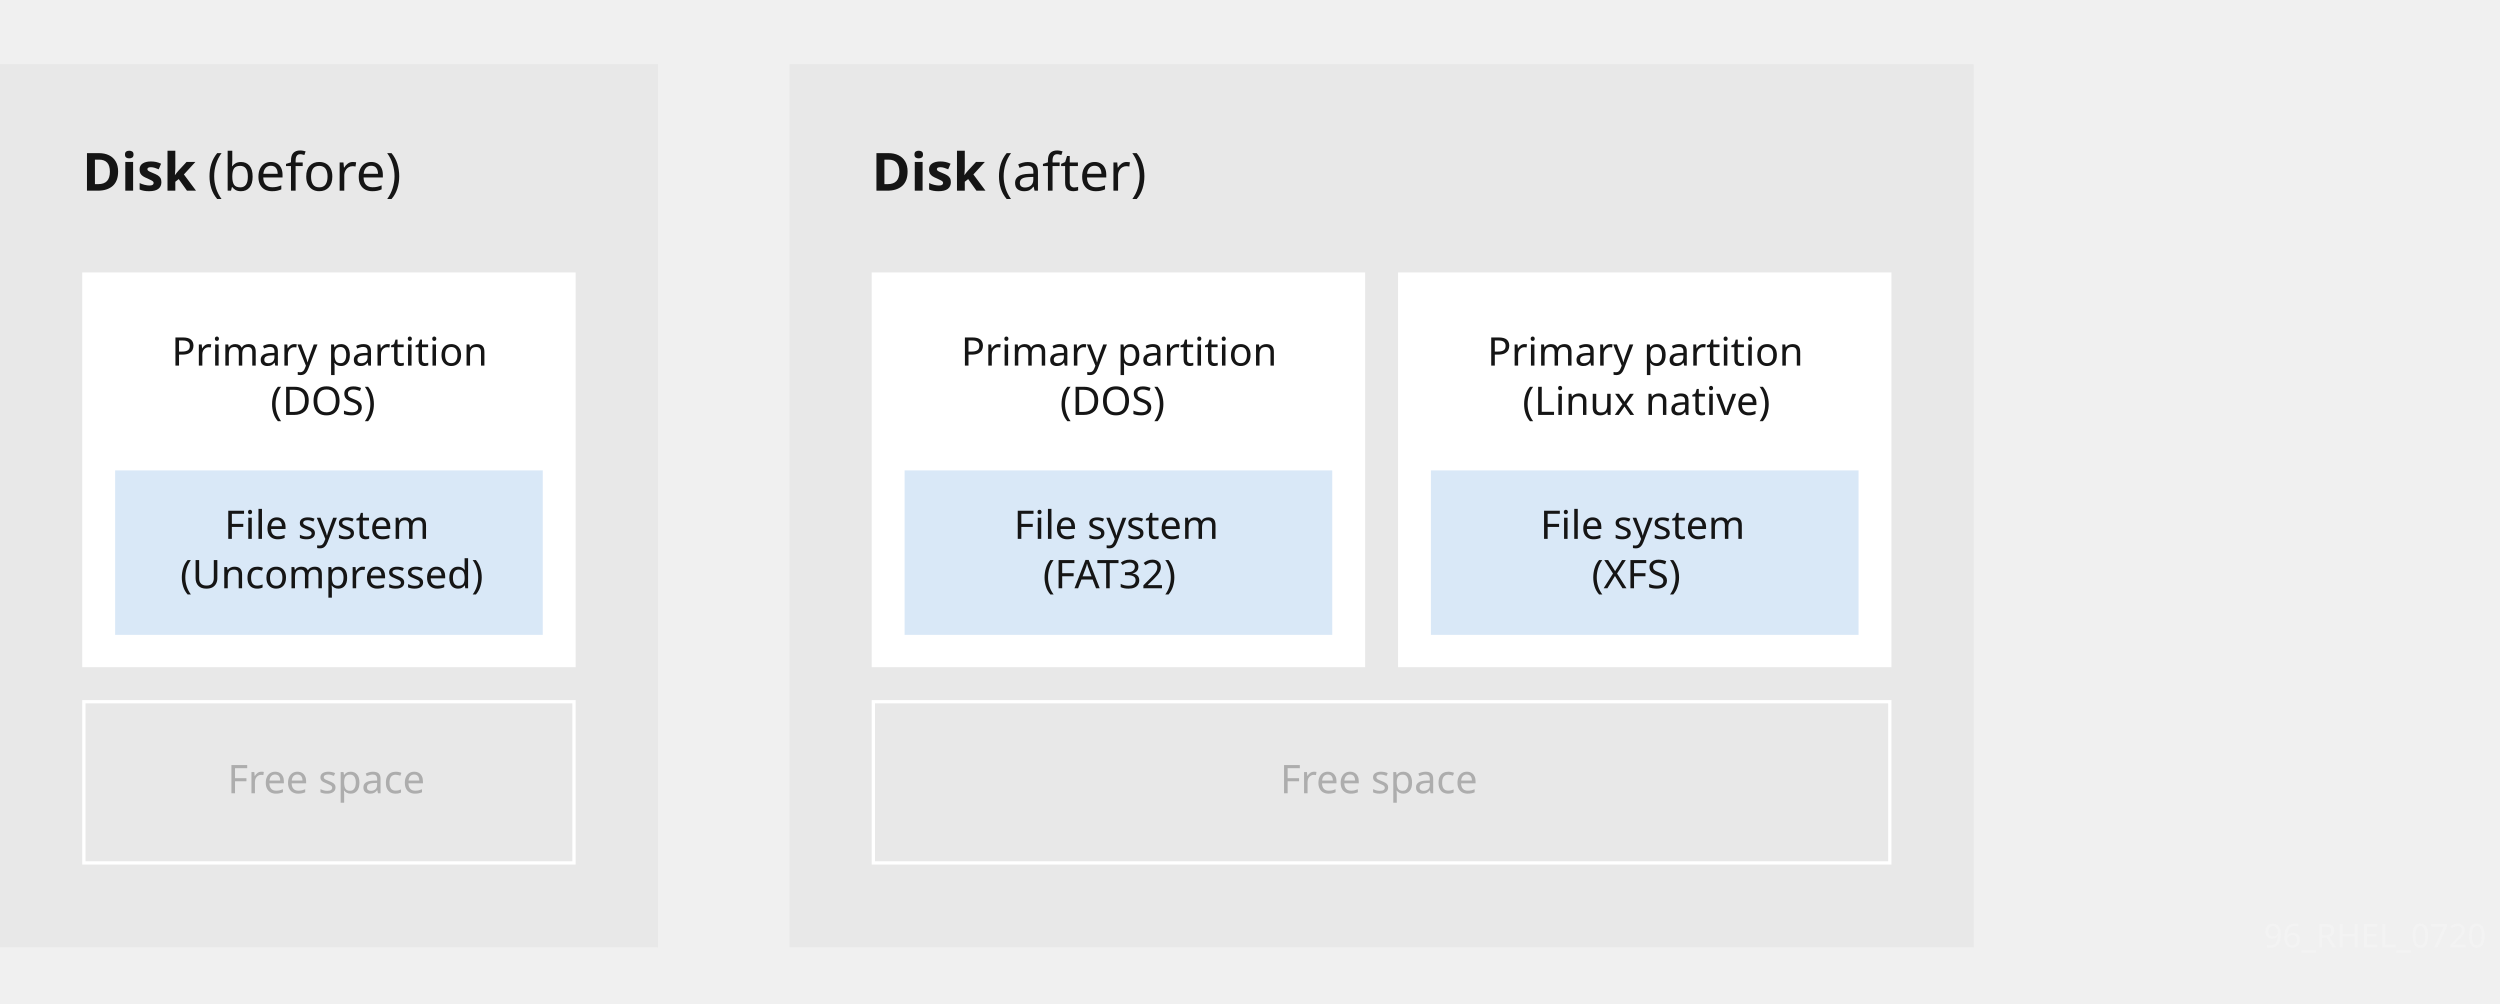
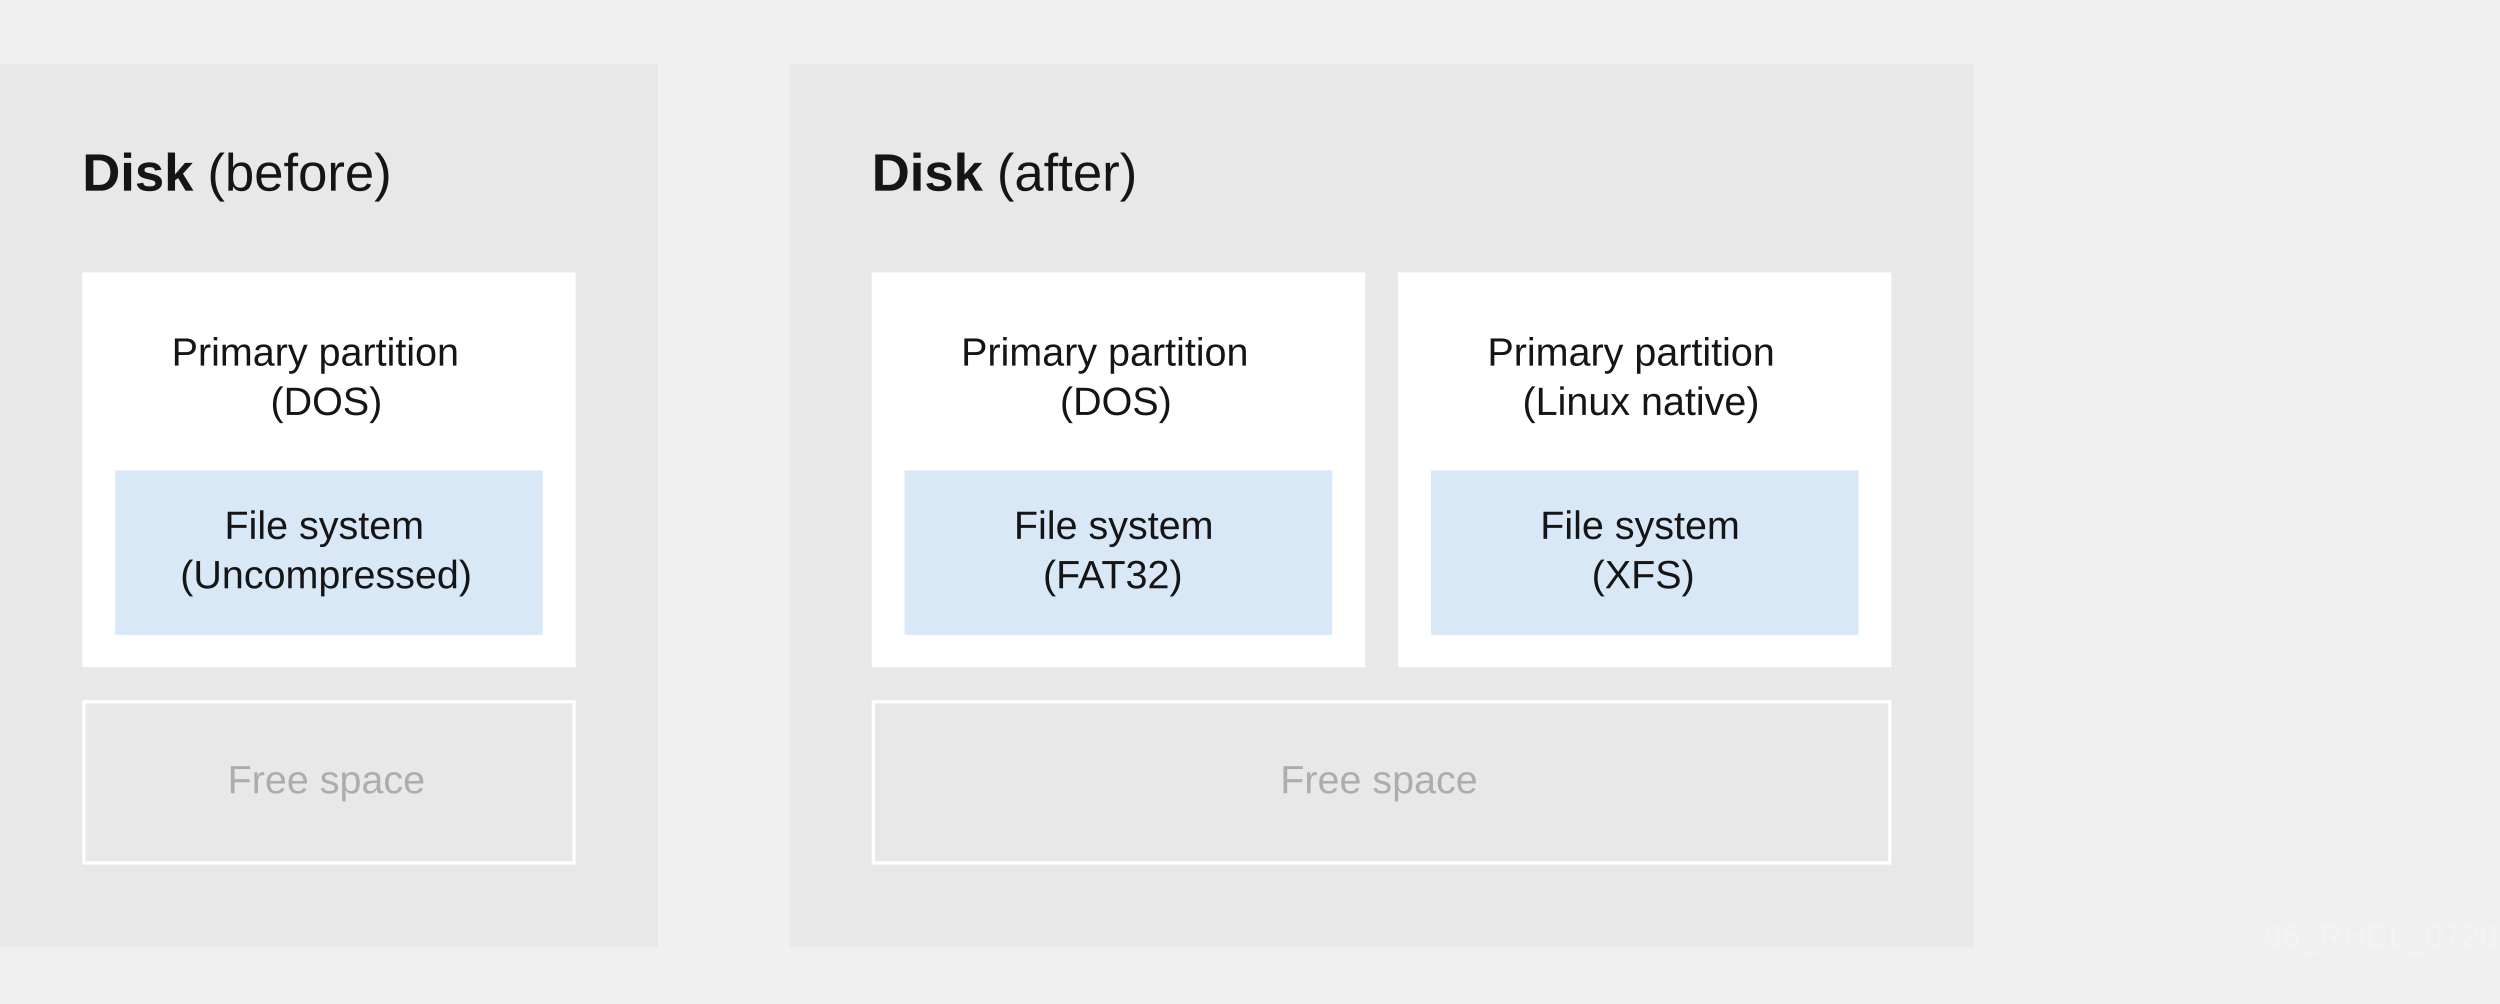
<svg xmlns="http://www.w3.org/2000/svg" id="a0d99f16-ad8c-43c1-bc49-b0ade12aefcb" data-name="artwork" width="760" height="305">
  <defs>
-     <style>.b54f603e-af5d-4efb-8b80-43bd0cd4bad9,.fe06d31f-2240-45f2-9000-30b77d71538f{font-family:RedHatText-Regular,Red Hat Text}.a29d4fbd-e589-4ecf-8796-b2ae5f834e94{fill:#e8e8e8}.fdfc8b3e-50dc-44ac-b7f1-104939d35b98{font-size:16px;font-family:RedHatText-Bold,Red Hat Text;font-weight:700}.bf5902ee-e100-44c2-928c-b80d467a39ab,.fdfc8b3e-50dc-44ac-b7f1-104939d35b98{fill:#151515}.b54f603e-af5d-4efb-8b80-43bd0cd4bad9,.fe06d31f-2240-45f2-9000-30b77d71538f{font-weight:400}.fe06d31f-2240-45f2-9000-30b77d71538f{letter-spacing:0}.bd715476-e660-4bfe-a422-c4184ddfb95a{fill:#fff}.a9ee3b7d-ea85-4d14-923e-b33547bae399,.bf5902ee-e100-44c2-928c-b80d467a39ab{font-size:12px;font-family:RedHatText-Medium,Red Hat Text;font-weight:500}.bfe74264-d4a9-474a-8bf9-645fb2610bdb{fill:#d9e8f7}.a9ee3b7d-ea85-4d14-923e-b33547bae399{fill:#adadad}</style>
+     <style>.b54f603e-af5d-4efb-8b80-43bd0cd4bad9,.fe06d31f-2240-45f2-9000-30b77d71538f{font-family:RedHatText,"Red Hat Text",Overpass,"Helvetica Neue",Arial,sans-serif}.a29d4fbd-e589-4ecf-8796-b2ae5f834e94{fill:#e8e8e8}.fdfc8b3e-50dc-44ac-b7f1-104939d35b98{font-size:16px;font-family:RedHatText,"Red Hat Text",Overpass,"Helvetica Neue",Arial,sans-serif;font-weight:700}.bf5902ee-e100-44c2-928c-b80d467a39ab,.fdfc8b3e-50dc-44ac-b7f1-104939d35b98{fill:#151515}.b54f603e-af5d-4efb-8b80-43bd0cd4bad9,.fe06d31f-2240-45f2-9000-30b77d71538f{font-weight:400}.fe06d31f-2240-45f2-9000-30b77d71538f{letter-spacing:0}.bd715476-e660-4bfe-a422-c4184ddfb95a{fill:#fff}.a9ee3b7d-ea85-4d14-923e-b33547bae399,.bf5902ee-e100-44c2-928c-b80d467a39ab{font-size:12px;font-family:RedHatText,"Red Hat Text",Overpass,"Helvetica Neue",Arial,sans-serif;font-weight:500}.bfe74264-d4a9-474a-8bf9-645fb2610bdb{fill:#d9e8f7}.a9ee3b7d-ea85-4d14-923e-b33547bae399{fill:#adadad}</style>
  </defs>
-   <text transform="translate(688.182 288.017)" font-family="RedHatText-Regular,Red Hat Text" font-size="10" fill="#f3f3f3">96_RHEL_0720</text>
+   <text transform="translate(688.182 288.017)" font-family="RedHatText,&quot;Red Hat Text&quot;,Overpass,&quot;Helvetica Neue&quot;,Arial,sans-serif" font-size="10" fill="#f3f3f3">96_RHEL_0720</text>
  <path fill="none" d="M0 265h760v40H0z" />
  <path class="a29d4fbd-e589-4ecf-8796-b2ae5f834e94" d="M0 19.5h200V288H0z" />
  <text class="fdfc8b3e-50dc-44ac-b7f1-104939d35b98" transform="translate(25 57.972)">Disk <tspan class="fe06d31f-2240-45f2-9000-30b77d71538f" x="38.048" y="0">(before)</tspan>
  </text>
  <path class="bd715476-e660-4bfe-a422-c4184ddfb95a" d="M25 82.824h150v120H25z" />
  <text class="bf5902ee-e100-44c2-928c-b80d467a39ab" transform="translate(52.175 111.148)">Primary partition<tspan class="b54f603e-af5d-4efb-8b80-43bd0cd4bad9">
      <tspan x="30.048" y="15">(DOS)</tspan>
    </tspan>
  </text>
  <path class="bfe74264-d4a9-474a-8bf9-645fb2610bdb" d="M35 143h130v50H35z" />
  <text class="bf5902ee-e100-44c2-928c-b80d467a39ab" transform="translate(68.236 163.824)">File system<tspan class="b54f603e-af5d-4efb-8b80-43bd0cd4bad9">
      <tspan x="-13.451" y="15">(Uncompressed)</tspan>
    </tspan>
  </text>
  <path class="bd715476-e660-4bfe-a422-c4184ddfb95a" d="M174 213.824v48H26v-48h148m1-1H25v50h150v-50z" />
  <text class="a9ee3b7d-ea85-4d14-923e-b33547bae399" transform="translate(69.197 241.148)">Free space</text>
  <path class="a29d4fbd-e589-4ecf-8796-b2ae5f834e94" d="M240 19.5h360V288H240z" />
  <text class="fdfc8b3e-50dc-44ac-b7f1-104939d35b98" transform="translate(265 57.972)">Disk <tspan class="fe06d31f-2240-45f2-9000-30b77d71538f" x="38.048" y="0">(after)</tspan>
  </text>
  <path class="bd715476-e660-4bfe-a422-c4184ddfb95a" d="M265 82.824h150v120H265z" />
  <text class="bf5902ee-e100-44c2-928c-b80d467a39ab" transform="translate(292.175 111.148)">Primary partition<tspan class="b54f603e-af5d-4efb-8b80-43bd0cd4bad9">
      <tspan x="30.048" y="15">(DOS)</tspan>
    </tspan>
  </text>
  <path class="bfe74264-d4a9-474a-8bf9-645fb2610bdb" d="M275 143h130v50H275z" />
  <text class="bf5902ee-e100-44c2-928c-b80d467a39ab" transform="translate(308.236 163.824)">File system<tspan class="b54f603e-af5d-4efb-8b80-43bd0cd4bad9">
      <tspan x="8.826" y="15">(FAT32)</tspan>
    </tspan>
  </text>
  <path class="bd715476-e660-4bfe-a422-c4184ddfb95a" d="M425 82.824h150v120H425z" />
  <text class="bf5902ee-e100-44c2-928c-b80d467a39ab" transform="translate(452.175 111.148)">Primary partition<tspan class="b54f603e-af5d-4efb-8b80-43bd0cd4bad9">
      <tspan x="10.668" y="15">(Linux native)</tspan>
    </tspan>
  </text>
  <path class="bfe74264-d4a9-474a-8bf9-645fb2610bdb" d="M435 143h130v50H435z" />
  <text class="bf5902ee-e100-44c2-928c-b80d467a39ab" transform="translate(468.236 163.824)">File system<tspan class="b54f603e-af5d-4efb-8b80-43bd0cd4bad9">
      <tspan x="15.63" y="15">(XFS)</tspan>
    </tspan>
  </text>
  <path class="bd715476-e660-4bfe-a422-c4184ddfb95a" d="M574 213.824v48H266v-48h308m1-1H265v50h310v-50z" />
  <text class="a9ee3b7d-ea85-4d14-923e-b33547bae399" transform="translate(389.196 241.148)">Free space</text>
</svg>
